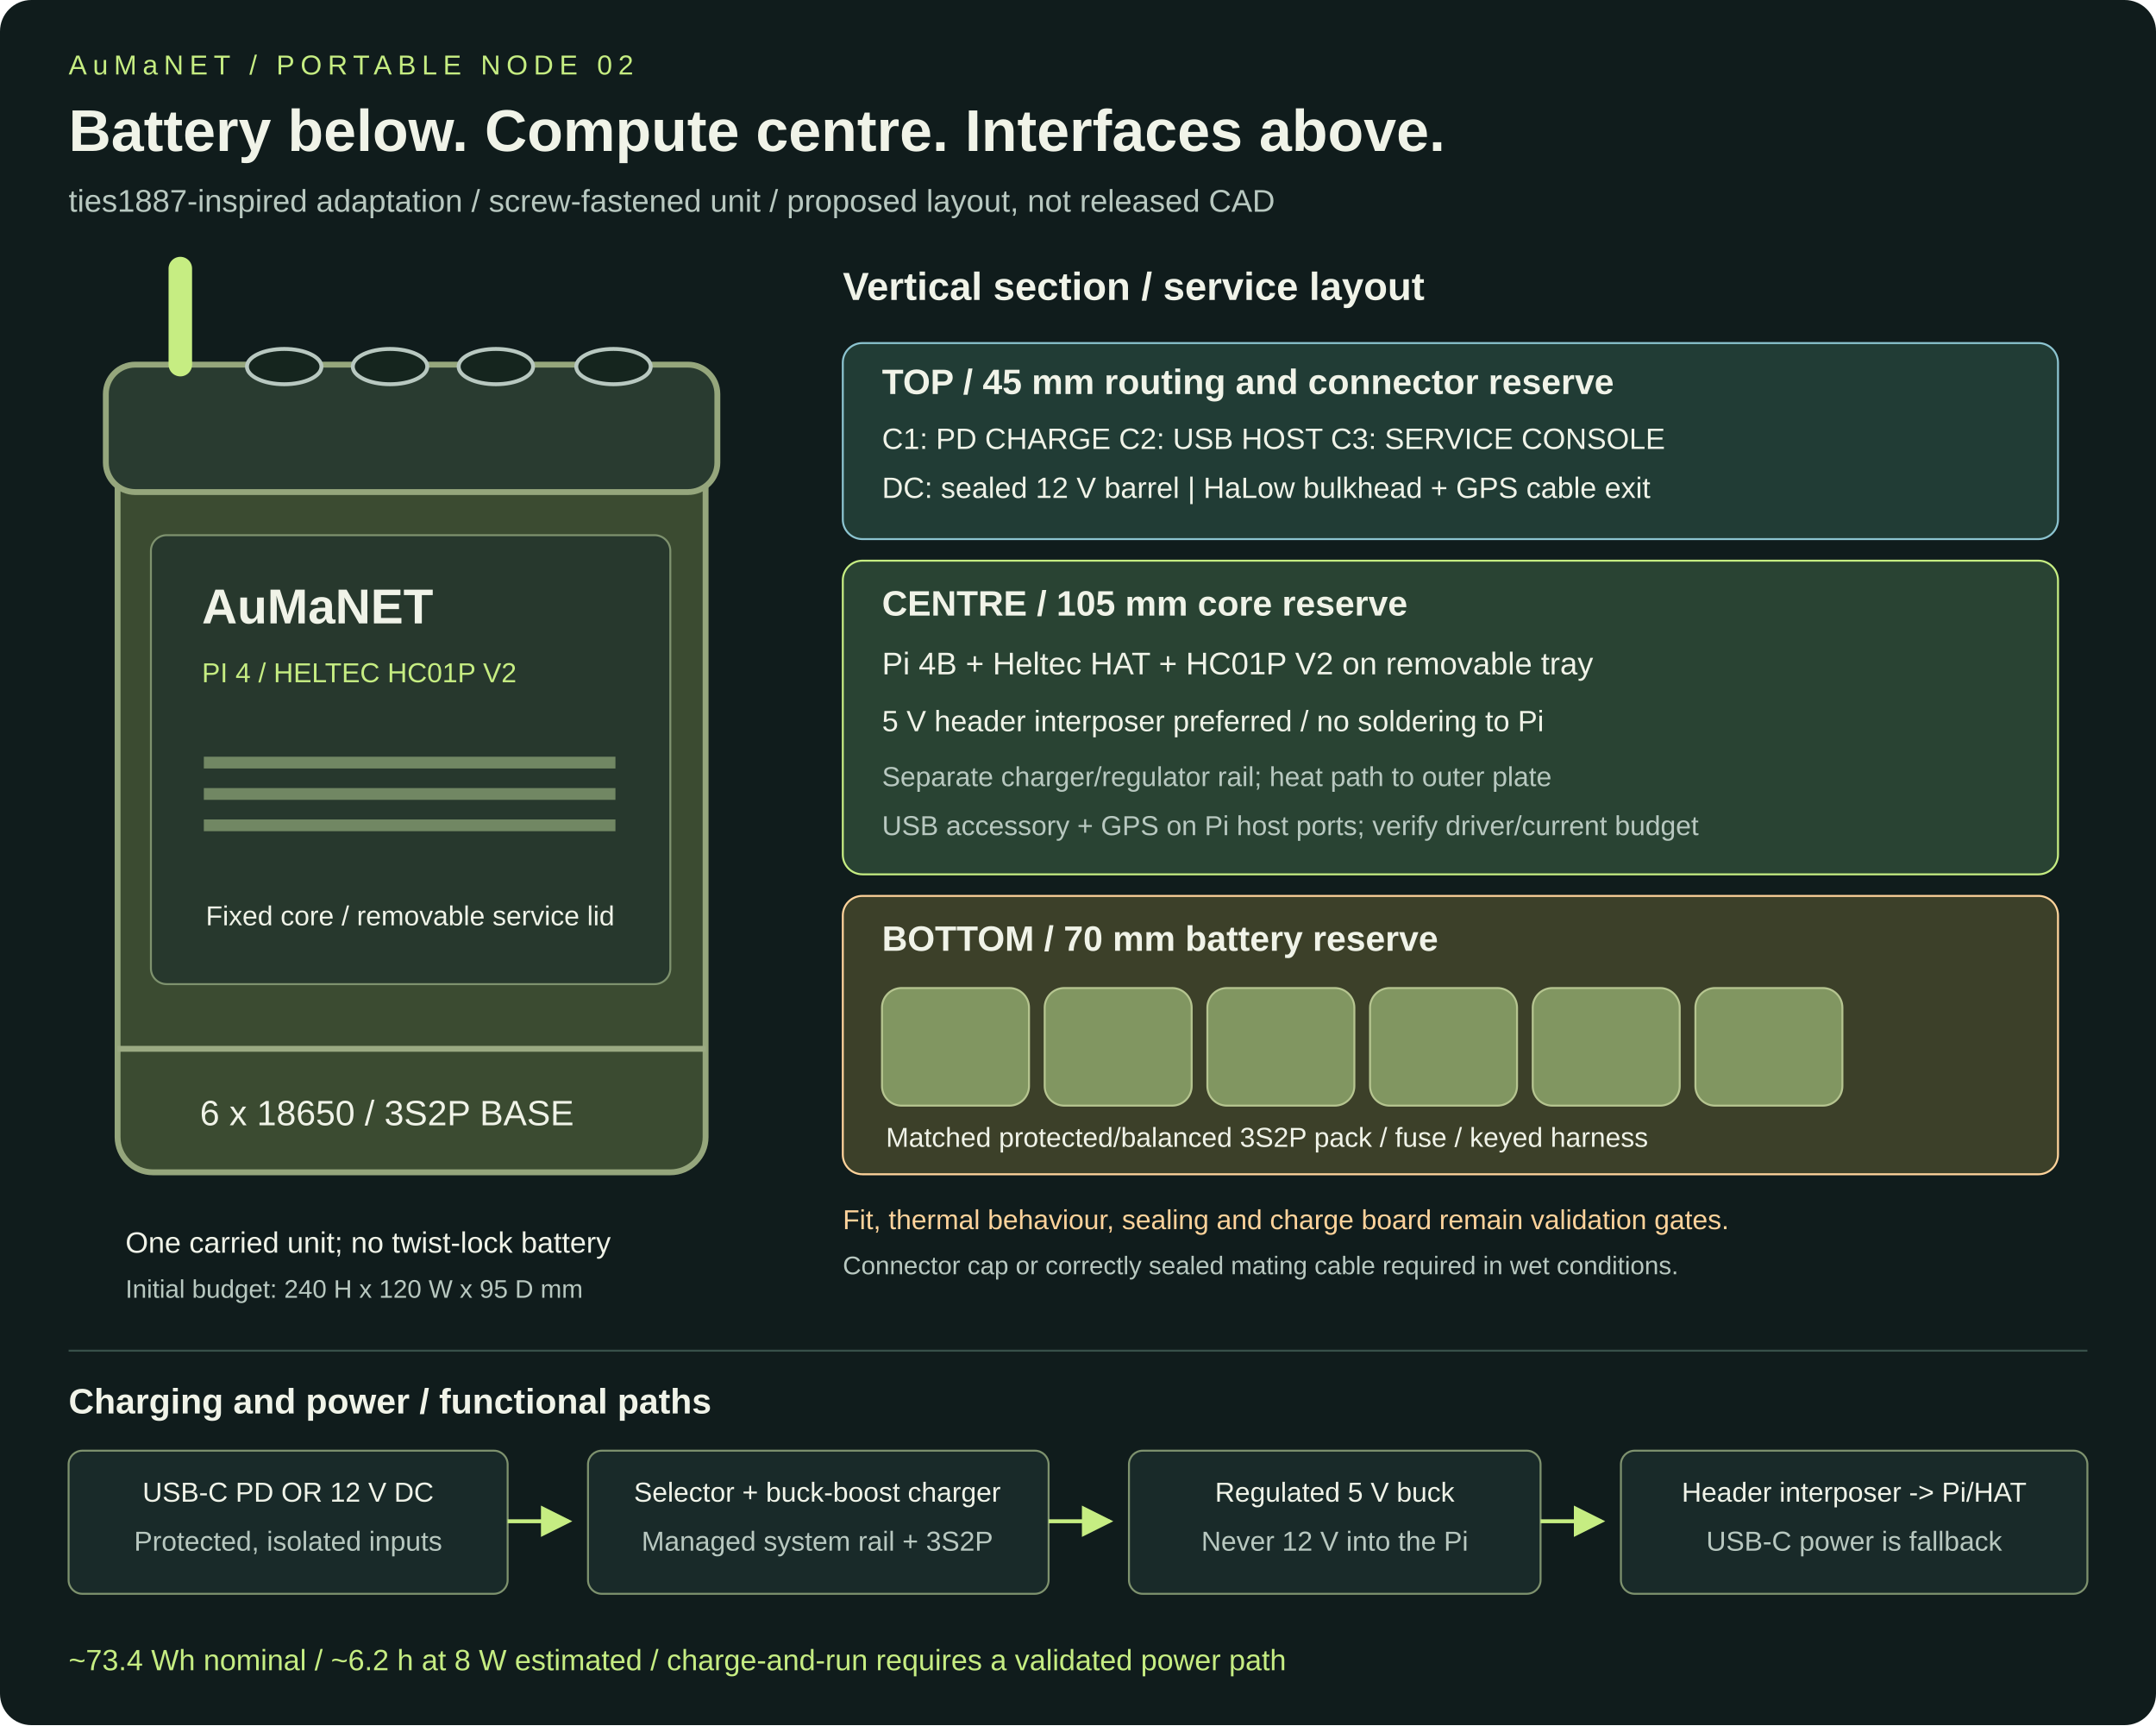
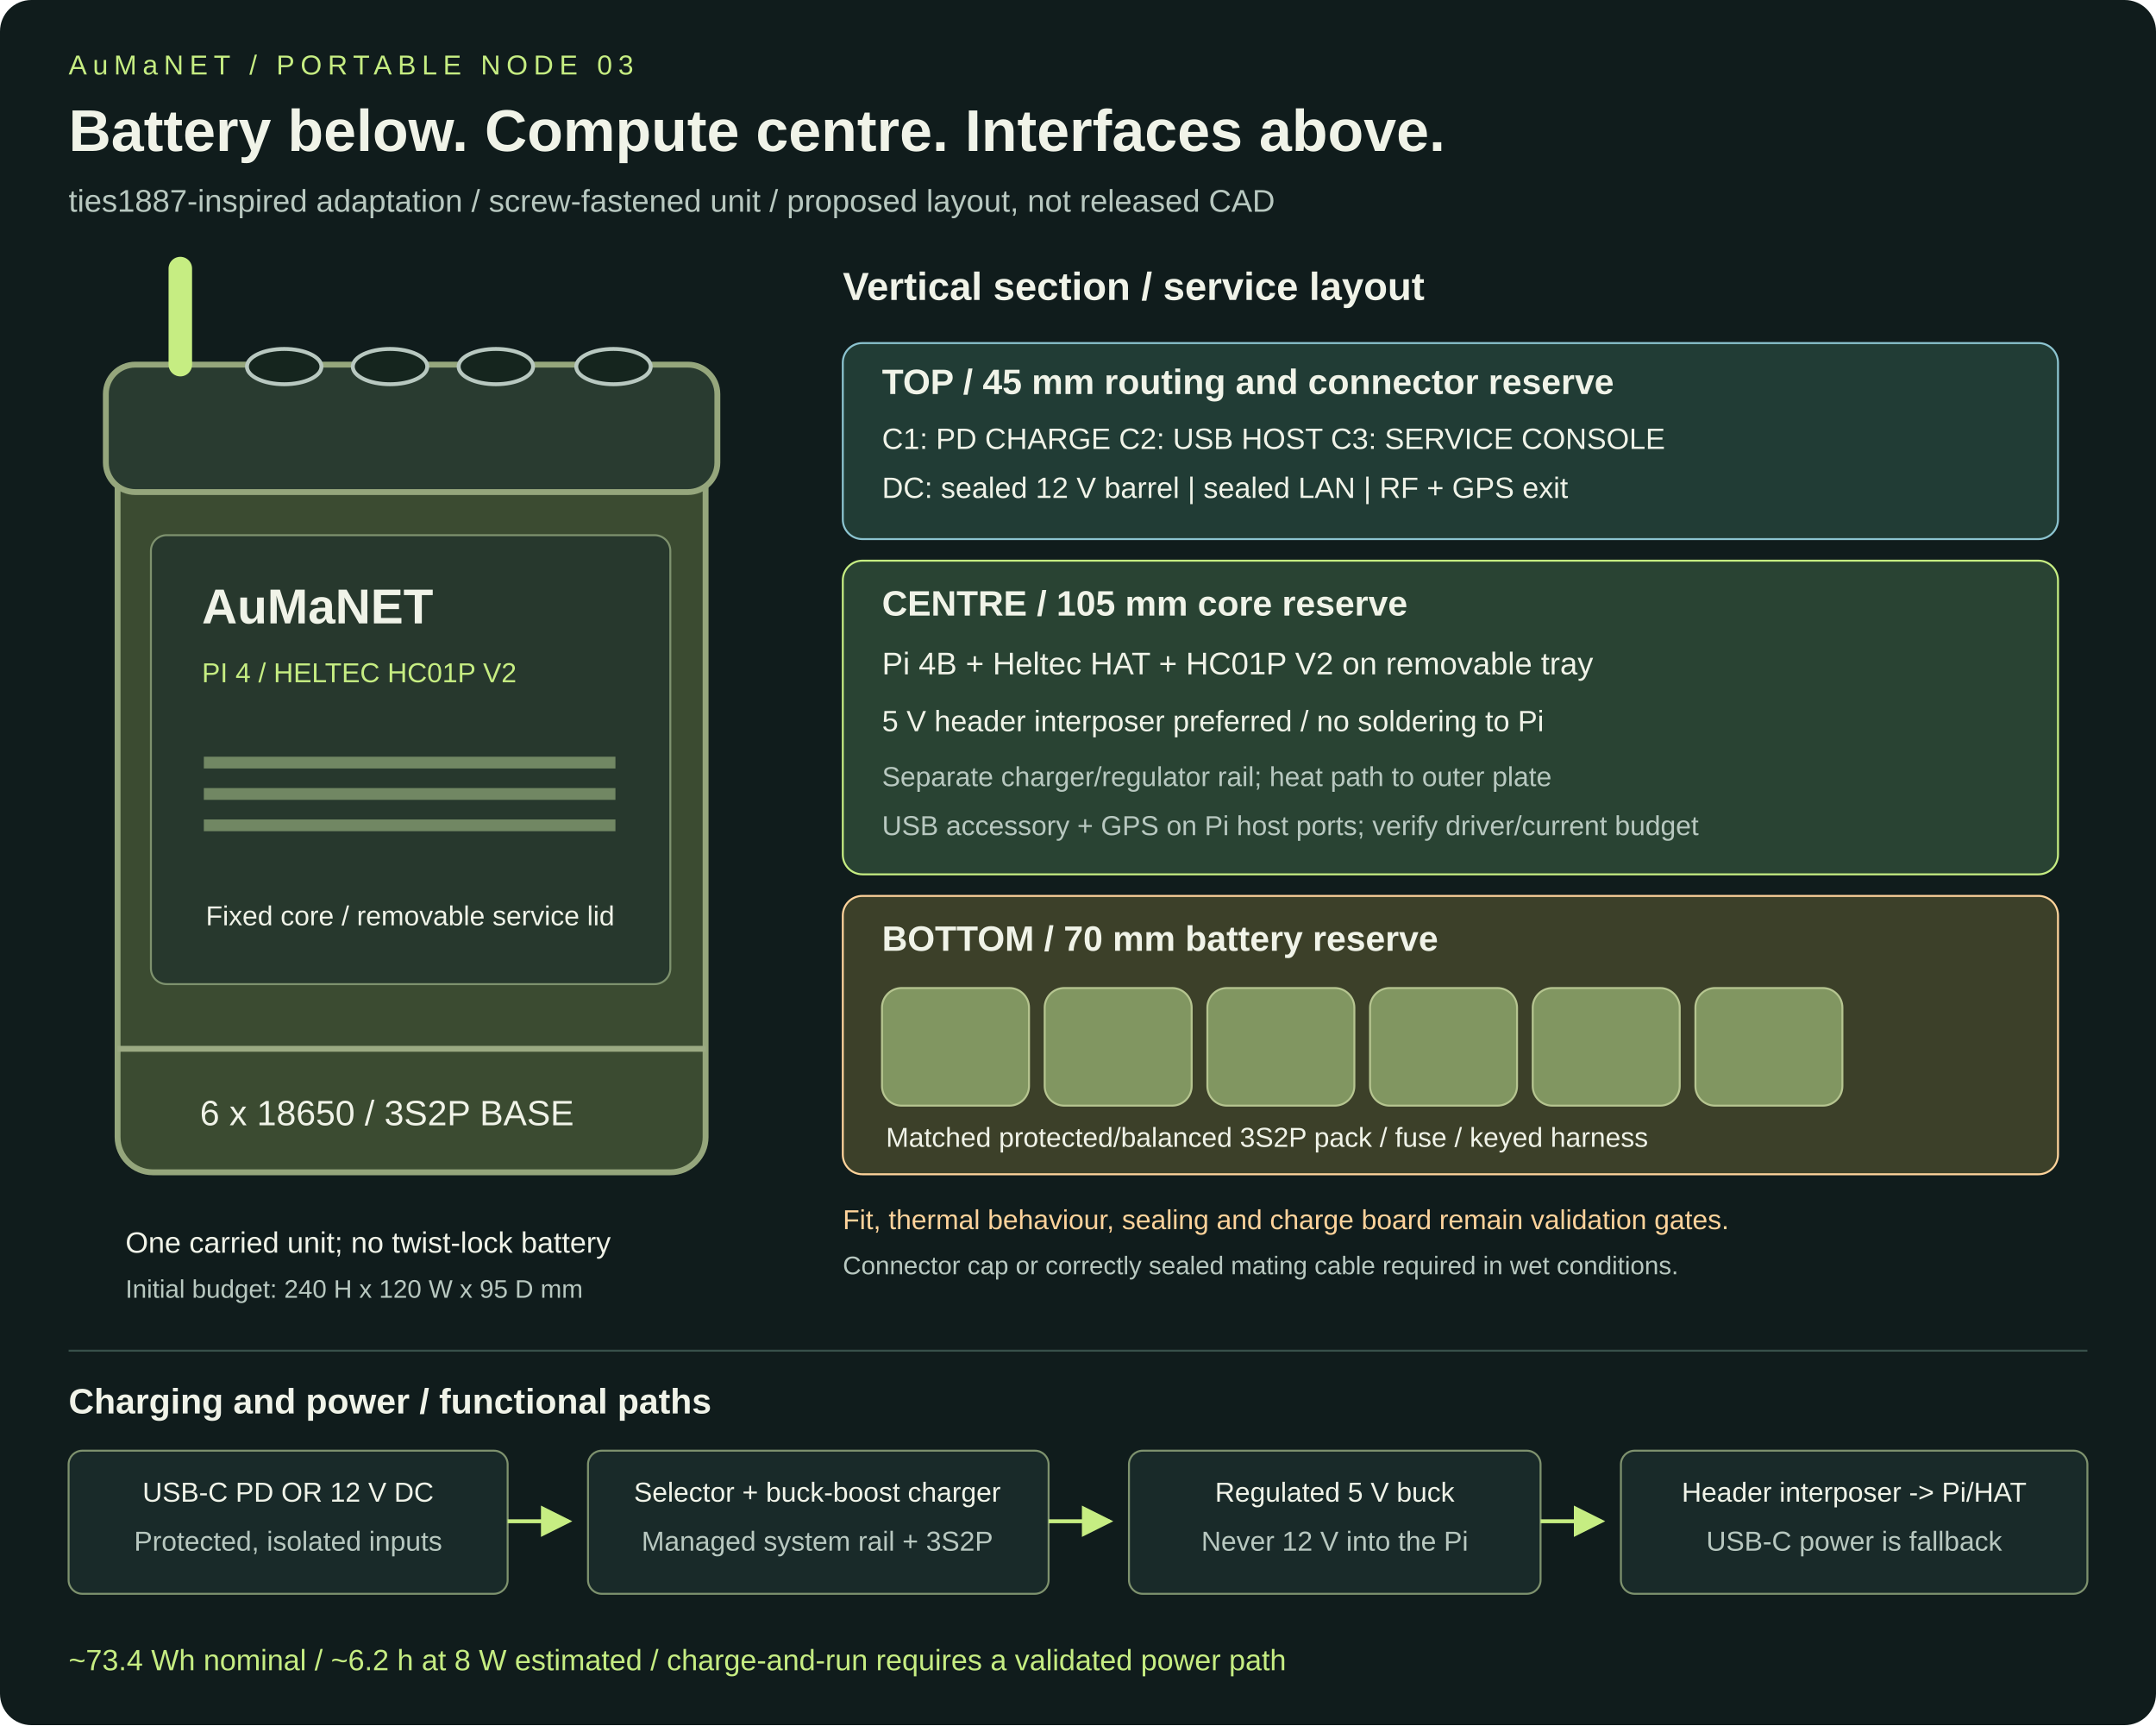
<svg xmlns="http://www.w3.org/2000/svg" viewBox="0 0 1100 880" role="img" aria-labelledby="t d">
  <defs>
    <marker id="a" markerWidth="8" markerHeight="8" refX="7" refY="4" orient="auto">
      <path d="M0 0L8 4L0 8" fill="#c6ed82" />
    </marker>
  </defs>
  <rect width="1100" height="880" rx="16" fill="#101c1c" />
  <g font-family="Arial,sans-serif" fill="#f0f3e8">
-     <text x="35" y="38" font-size="14" letter-spacing="3" fill="#c6ed82">AuMaNET / PORTABLE NODE 02</text>
+     <text x="35" y="38" font-size="14" letter-spacing="3" fill="#c6ed82">AuMaNET / PORTABLE NODE 03</text>
    <text x="35" y="77" font-size="30" font-weight="bold">Battery below. Compute centre. Interfaces above.</text>
    <text x="35" y="108" font-size="16" fill="#b8c8c0">ties1887-inspired adaptation / screw-fastened unit / proposed layout, not released CAD</text>
    <rect x="60" y="228" width="300" height="370" rx="18" fill="#3b4b31" stroke="#95a67c" stroke-width="3" />
    <path d="M60 535H360" stroke="#9baa83" stroke-width="3" />
    <rect x="54" y="186" width="312" height="65" rx="15" fill="#293b30" stroke="#95a67c" stroke-width="3" />
    <rect x="77" y="273" width="265" height="229" rx="8" fill="#27382d" stroke="#7e926e" />
    <text x="103" y="318" font-size="25" font-weight="bold">AuMaNET</text>
    <text x="103" y="348" font-size="14" fill="#c6ed82">PI 4 / HELTEC HC01P V2</text>
    <path d="M104 389H314M104 405H314M104 421H314" stroke="#718763" stroke-width="6" />
    <text x="105" y="472" font-size="14">Fixed core / removable service lid</text>
    <text x="102" y="574" font-size="18">6 x 18650 / 3S2P BASE</text>
    <path d="M92 186V137" stroke="#c6ed82" stroke-width="12" stroke-linecap="round" />
    <g fill="#15251e" stroke="#b8c8c0" stroke-width="2">
      <ellipse cx="145" cy="187" rx="19" ry="9" />
      <ellipse cx="199" cy="187" rx="19" ry="9" />
      <ellipse cx="253" cy="187" rx="19" ry="9" />
      <ellipse cx="313" cy="187" rx="19" ry="9" />
    </g>
    <text x="64" y="639" font-size="15">One carried unit; no twist-lock battery</text>
    <text x="64" y="662" font-size="13" fill="#b8c8c0">Initial budget: 240 H x 120 W x 95 D mm</text>
    <text x="430" y="153" font-size="20" font-weight="bold">Vertical section / service layout</text>
    <rect x="430" y="175" width="620" height="100" rx="10" fill="#213c35" stroke="#8cc4d0" />
    <text x="450" y="201" font-size="18" font-weight="bold">TOP / 45 mm routing and connector reserve</text>
    <text x="450" y="229" font-size="15">C1: PD CHARGE   C2: USB HOST   C3: SERVICE CONSOLE</text>
-     <text x="450" y="254" font-size="15">DC: sealed 12 V barrel   |   HaLow bulkhead + GPS cable exit</text>
+     <text x="450" y="254" font-size="15">DC: sealed 12 V barrel | sealed LAN | RF + GPS exit</text>
    <rect x="430" y="286" width="620" height="160" rx="10" fill="#294333" stroke="#c6ed82" />
    <text x="450" y="314" font-size="18" font-weight="bold">CENTRE / 105 mm core reserve</text>
    <text x="450" y="344" font-size="16">Pi 4B + Heltec HAT + HC01P V2 on removable tray</text>
    <text x="450" y="373" font-size="15">5 V header interposer preferred / no soldering to Pi</text>
    <text x="450" y="401" font-size="14" fill="#b8c8c0">Separate charger/regulator rail; heat path to outer plate</text>
    <text x="450" y="426" font-size="14" fill="#b8c8c0">USB accessory + GPS on Pi host ports; verify driver/current budget</text>
    <rect x="430" y="457" width="620" height="142" rx="10" fill="#3c4029" stroke="#ffd39b" />
    <text x="450" y="485" font-size="18" font-weight="bold">BOTTOM / 70 mm battery reserve</text>
    <g fill="#819661" stroke="#b6c590">
      <rect x="450" y="504" width="75" height="60" rx="10" />
      <rect x="533" y="504" width="75" height="60" rx="10" />
      <rect x="616" y="504" width="75" height="60" rx="10" />
      <rect x="699" y="504" width="75" height="60" rx="10" />
      <rect x="782" y="504" width="75" height="60" rx="10" />
      <rect x="865" y="504" width="75" height="60" rx="10" />
    </g>
    <text x="452" y="585" font-size="14">Matched protected/balanced 3S2P pack / fuse / keyed harness</text>
    <text x="430" y="627" font-size="14" fill="#ffd39b">Fit, thermal behaviour, sealing and charge board remain validation gates.</text>
    <text x="430" y="650" font-size="13" fill="#b8c8c0">Connector cap or correctly sealed mating cable required in wet conditions.</text>
    <path d="M35 689H1065" stroke="#38504a" />
    <text x="35" y="721" font-size="18" font-weight="bold">Charging and power / functional paths</text>
    <g fill="#192a29" stroke="#7e926e">
      <rect x="35" y="740" width="224" height="73" rx="7" />
      <rect x="300" y="740" width="235" height="73" rx="7" />
      <rect x="576" y="740" width="210" height="73" rx="7" />
      <rect x="827" y="740" width="238" height="73" rx="7" />
    </g>
    <g text-anchor="middle" font-size="14">
      <text x="147" y="766">USB-C PD OR 12 V DC</text>
      <text x="147" y="791" fill="#b8c8c0">Protected, isolated inputs</text>
      <text x="417" y="766">Selector + buck-boost charger</text>
      <text x="417" y="791" fill="#b8c8c0">Managed system rail + 3S2P</text>
      <text x="681" y="766">Regulated 5 V buck</text>
      <text x="681" y="791" fill="#b8c8c0">Never 12 V into the Pi</text>
      <text x="946" y="766">Header interposer -&gt; Pi/HAT</text>
      <text x="946" y="791" fill="#b8c8c0">USB-C power is fallback</text>
    </g>
    <g stroke="#c6ed82" stroke-width="2" marker-end="url(#a)">
      <path d="M259 776H290" />
      <path d="M535 776H566" />
      <path d="M786 776H817" />
    </g>
    <text x="35" y="852" font-size="15" fill="#c6ed82">~73.4 Wh nominal / ~6.2 h at 8 W estimated / charge-and-run requires a validated power path</text>
  </g>
</svg>
